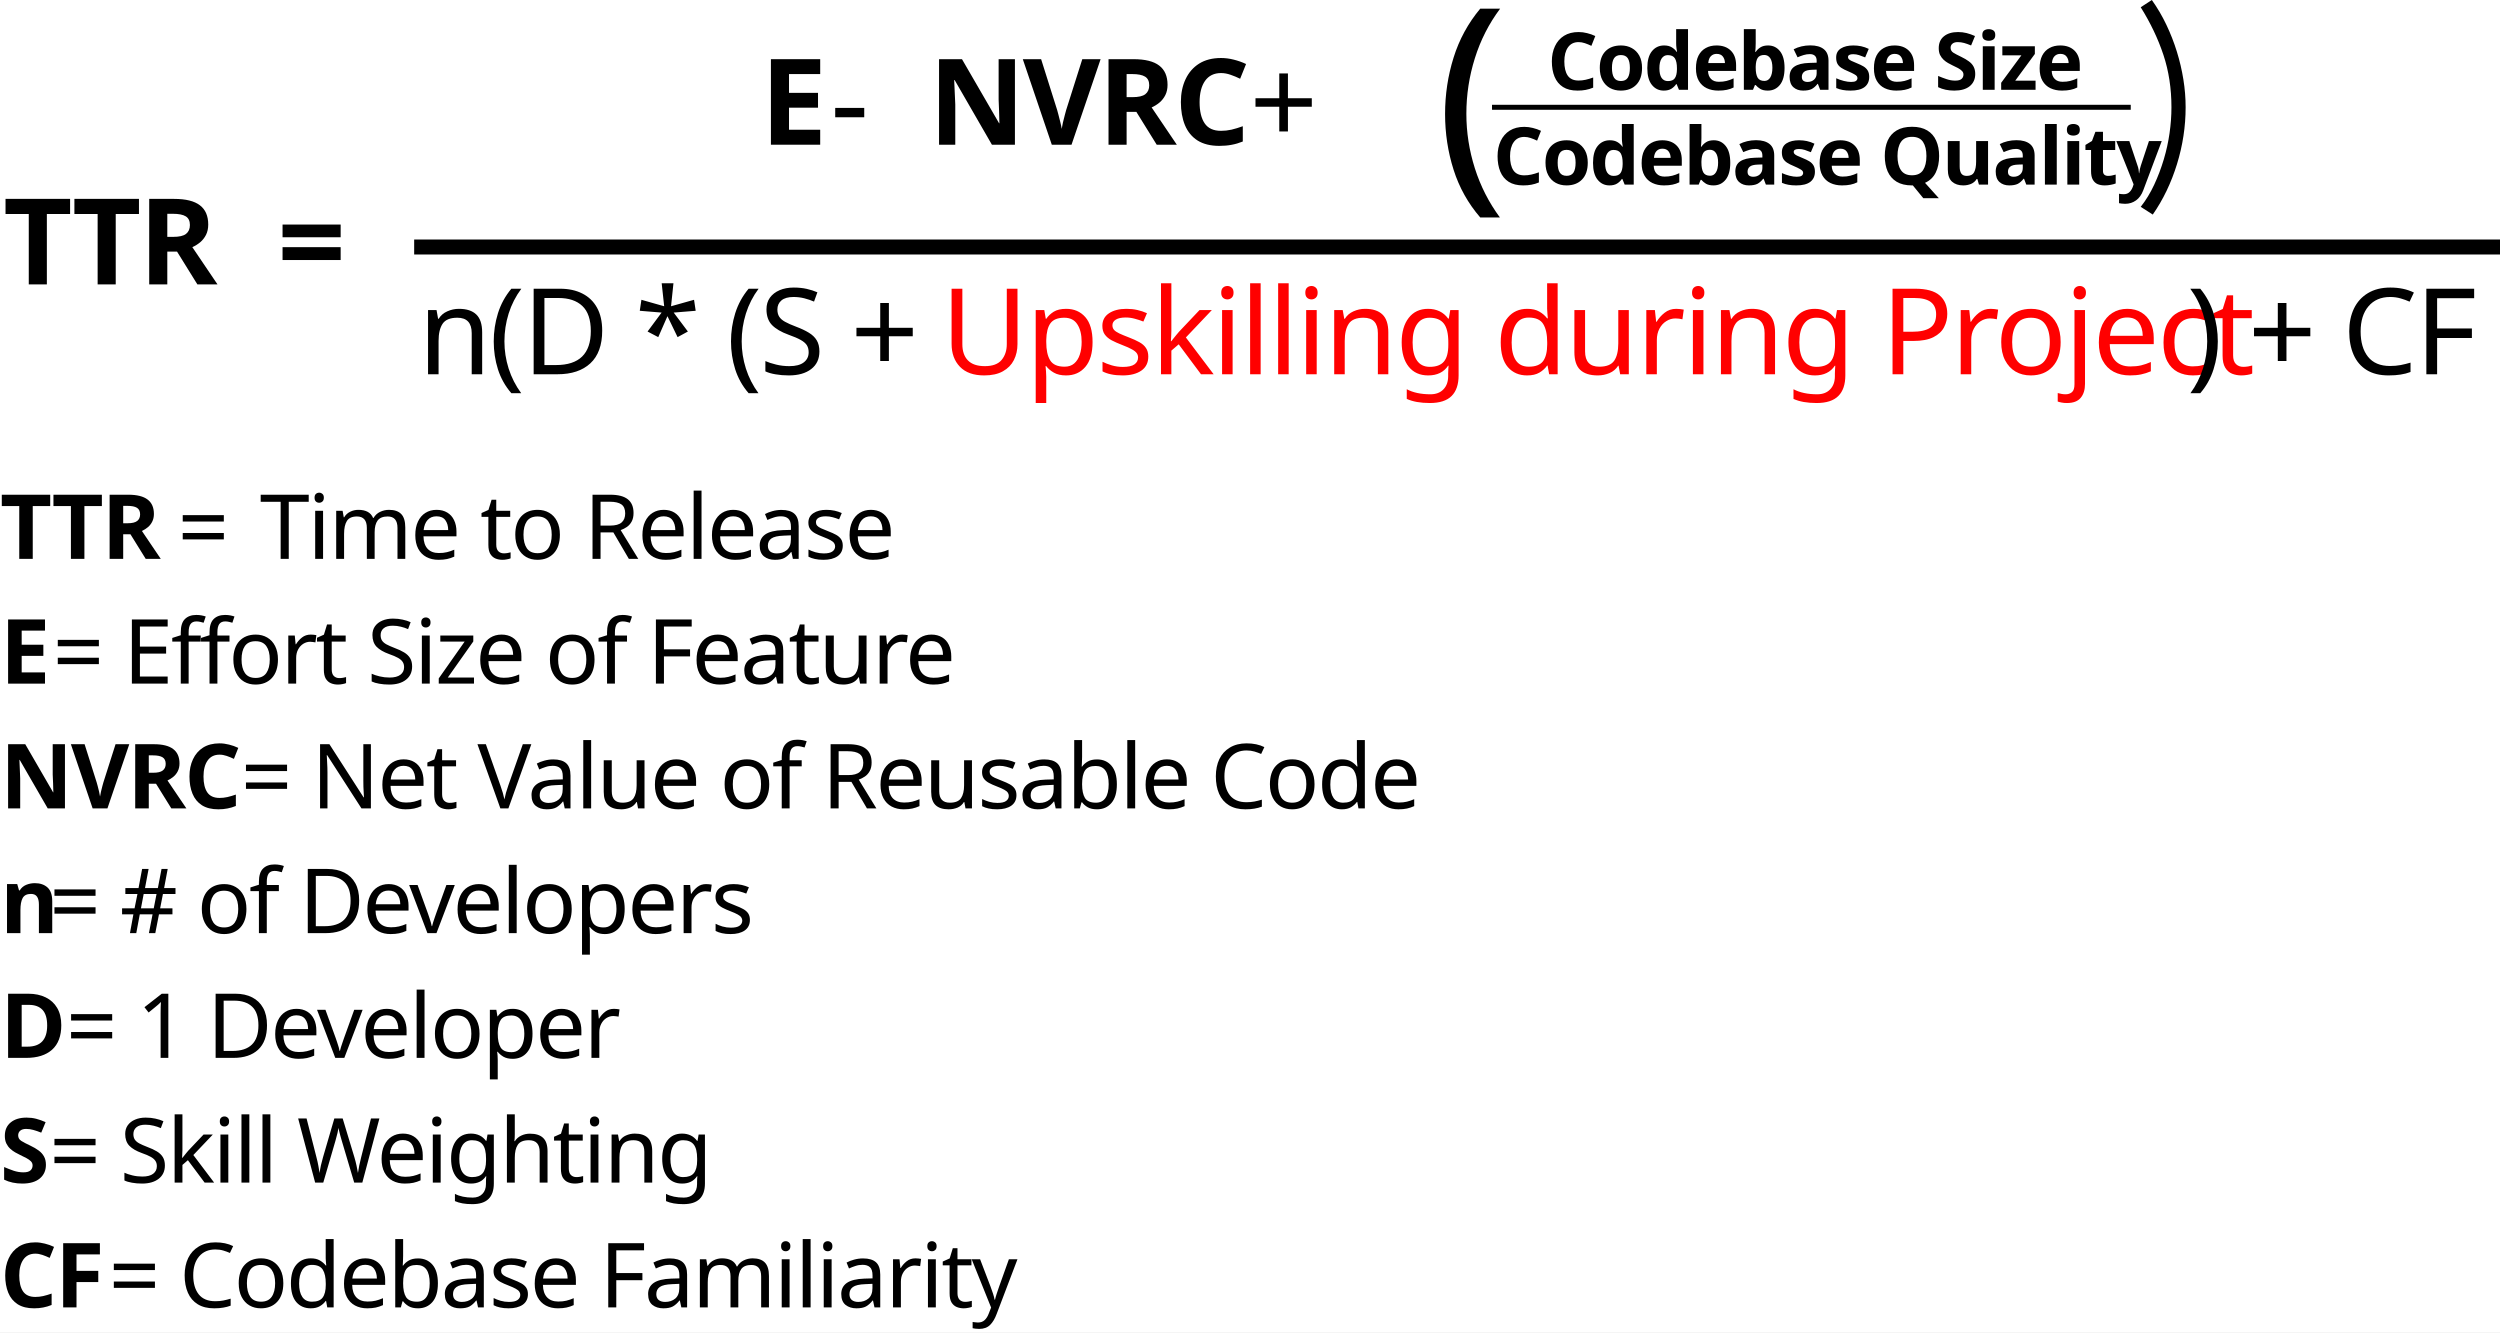
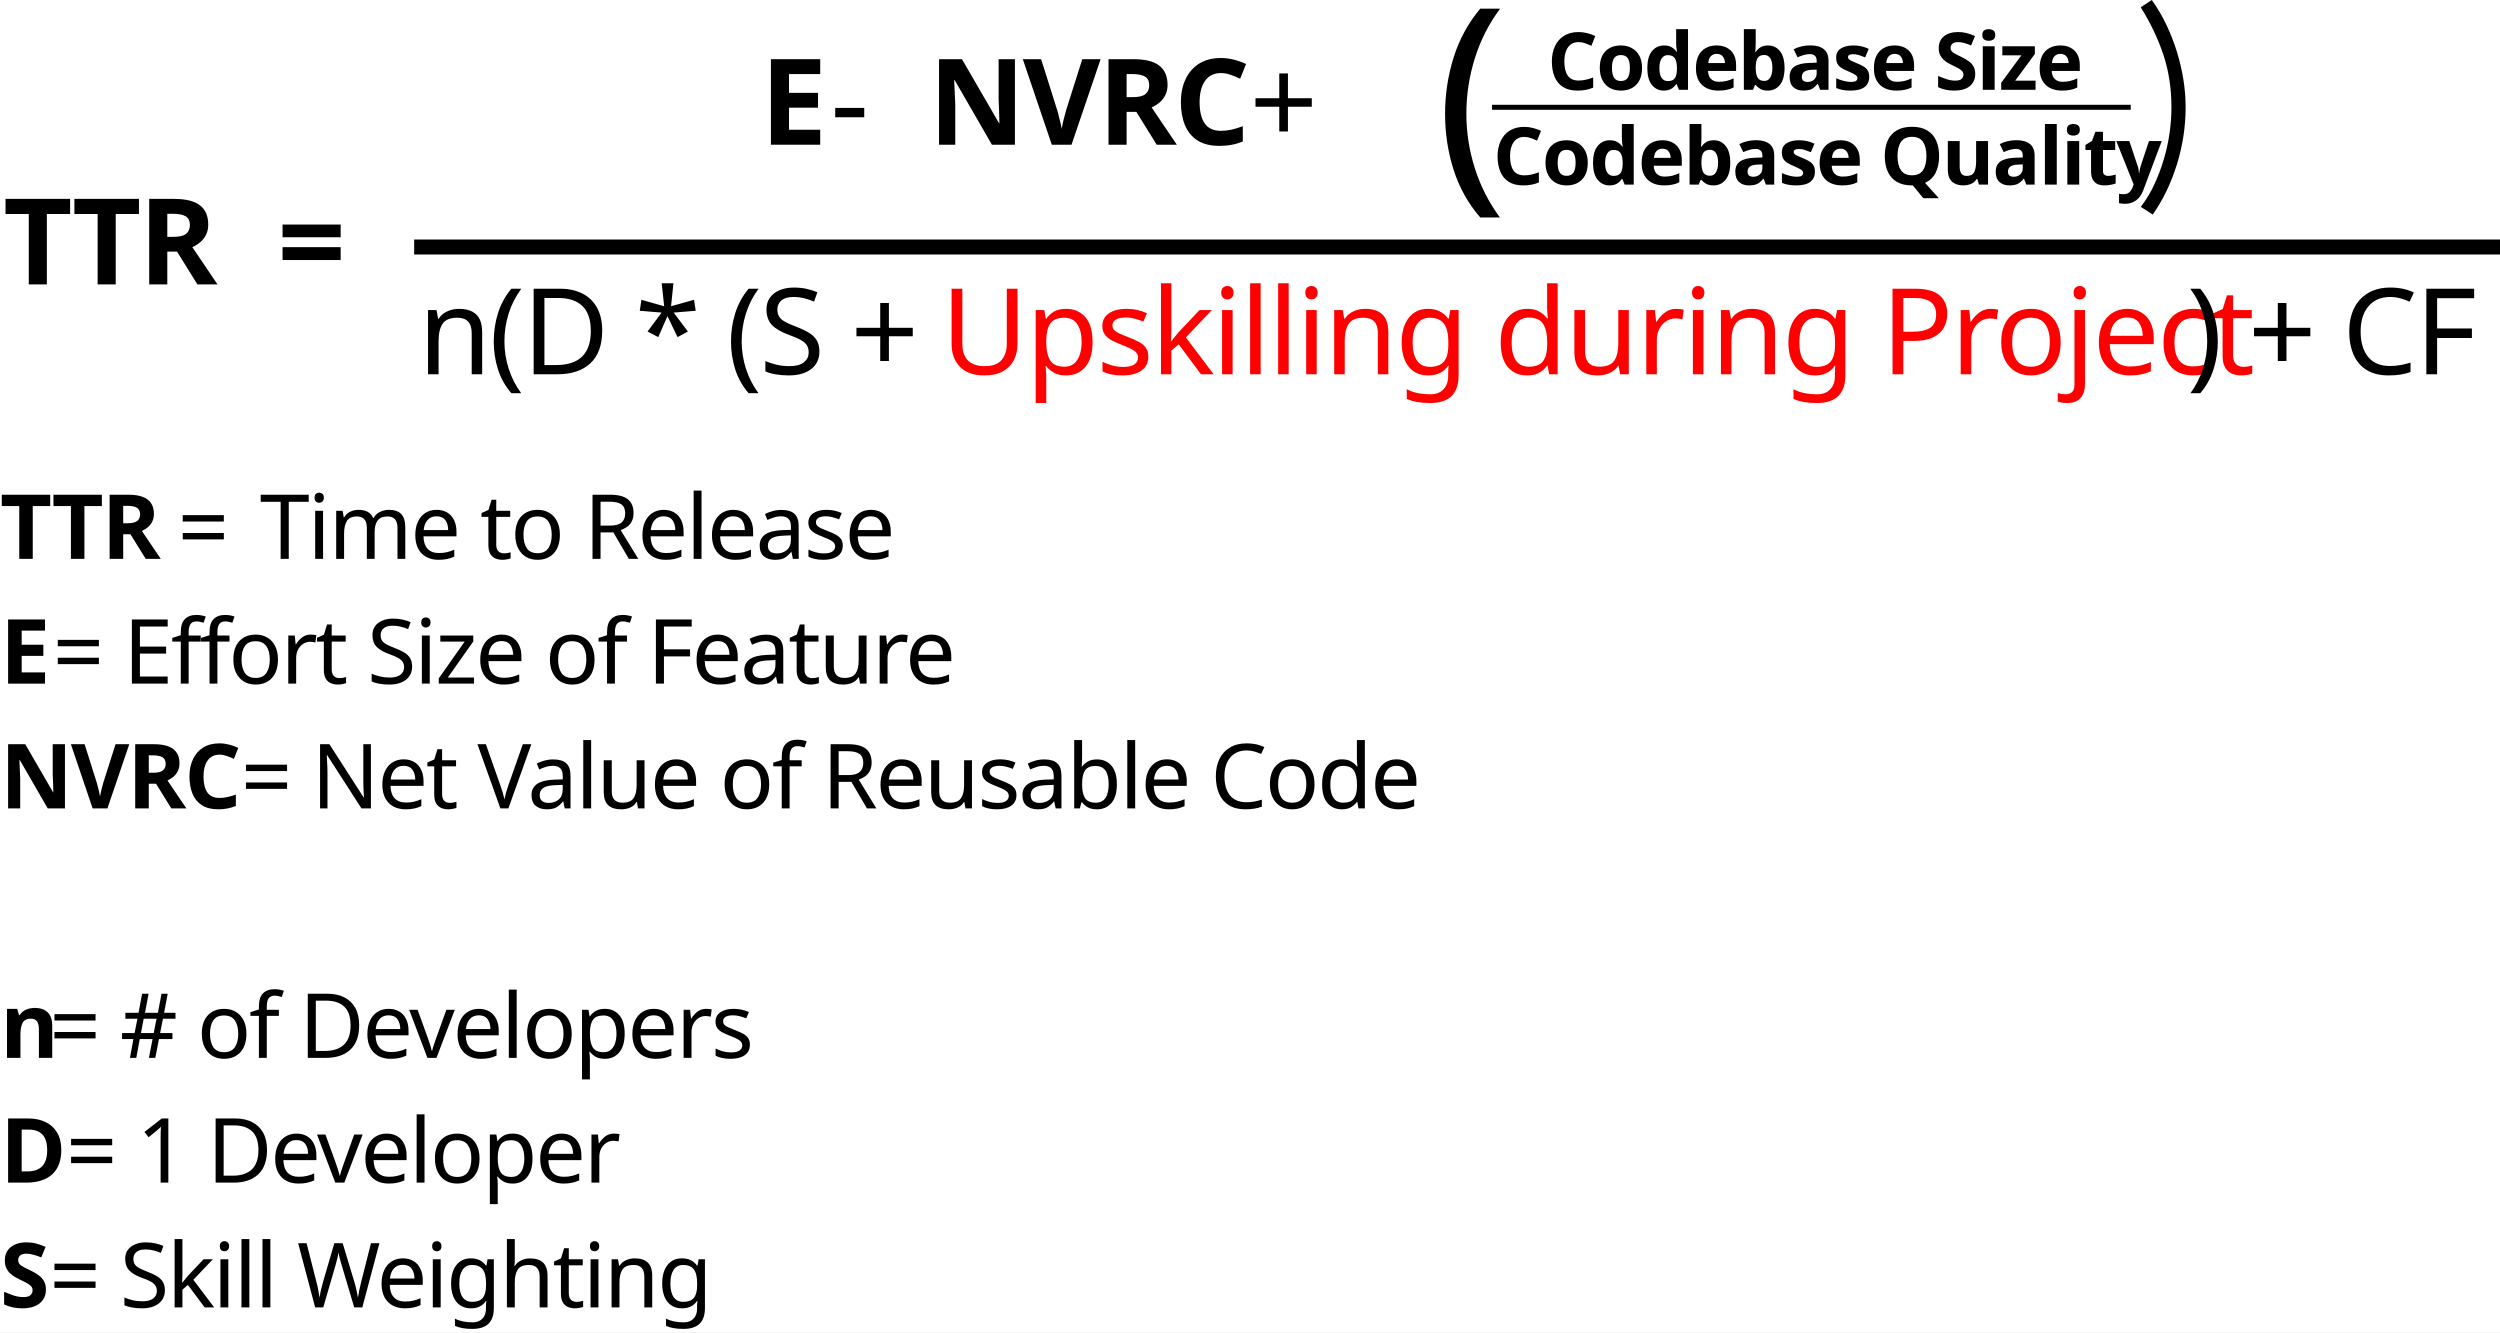
<svg xmlns="http://www.w3.org/2000/svg" width="501px" height="267px" viewBox="0 0 501 267" version="1.1">
  <g id="UpskillingOpportunity" stroke="none" stroke-width="1" fill="none" fill-rule="evenodd">
    <rect fill="#FFFFFF" x="0" y="0" width="501" height="267" />
    <g id="Equation" transform="translate(0, -12)">
      <text id="TTR" font-family="Avenir-Black, Avenir" font-size="24" font-weight="700" letter-spacing="-0.576" fill="#000000">
        <tspan x="0.624" y="69">TTR</tspan>
      </text>
      <text id="n(D-*-(S-+-Upskillin" font-family="Avenir-Roman, Avenir" font-size="24" font-weight="normal" letter-spacing="-0.576">
        <tspan x="83.736" y="87" fill="#000000">n(D * (S + </tspan>
        <tspan x="188.544" y="87" fill="#FF0000">Upskilling during Project</tspan>
        <tspan x="438.216" y="87" fill="#000000">) + CF</tspan>
      </text>
      <rect id="Rectangle" fill="#000000" x="83" y="60" width="418" height="3" />
      <text id="=" font-family="Avenir-Black, Avenir" font-size="24" font-weight="700" letter-spacing="-0.576" fill="#000000">
        <tspan x="55.592" y="69">=</tspan>
      </text>
      <g id="Numerator" transform="translate(146, 0)" fill="#000000">
        <text id="E---NVRC-+" font-family="Avenir-Heavy, Avenir" font-size="24" font-weight="600" letter-spacing="-0.576">
          <tspan x="6.336" y="41">E</tspan>
          <tspan x="20.424" y="41" font-family="Avenir-Roman, Avenir" font-weight="normal"> - </tspan>
          <tspan x="40.032" y="41">NVRC</tspan>
          <tspan x="104.4" y="41" font-family="Avenir-Roman, Avenir" font-weight="normal">  + </tspan>
        </text>
        <rect id="Rectangle-Copy" transform="translate(217, 33.5) scale(1, -1) translate(-217, -33.5) " x="153" y="33" width="128" height="1" />
        <text id="Codebase-Size" font-family="Avenir-Heavy, Avenir" font-size="16" font-weight="600" letter-spacing="-0.384">
          <tspan x="164.072" y="30">Codebase Size</tspan>
        </text>
        <text id="Codebase-Quality" font-family="Avenir-Heavy, Avenir" font-size="16" font-weight="600" letter-spacing="-0.384">
          <tspan x="153.192" y="49">Codebase Quality</tspan>
        </text>
        <text id="(" font-family="Avenir-Light, Avenir" font-size="48" font-weight="300" letter-spacing="-1.152">
          <tspan x="141.672" y="48">(</tspan>
        </text>
        <path d="M289.774,55 L292,53.547 C290.042,50.416 288.526,47.236 287.453,44.008 C286.379,40.78 285.842,37.277 285.842,33.5 C285.842,31.821 285.968,30.094 286.221,28.319 C286.474,26.543 286.861,24.784 287.382,23.041 C287.903,21.297 288.542,19.611 289.3,17.98 C290.058,16.35 290.958,14.873 292,13.55 L292,13.55 L289.584,12 C287.5,15.002 285.882,18.376 284.729,22.12 C283.576,25.865 283,29.658 283,33.5 C283,35.34 283.15,37.196 283.45,39.069 C283.75,40.941 284.184,42.797 284.753,44.637 C285.321,46.477 286.024,48.277 286.861,50.037 C287.697,51.796 288.668,53.45 289.774,55 L289.774,55 Z" id="(" fill-rule="nonzero" transform="translate(287.5, 33.5) rotate(-180) translate(-287.5, -33.5) " />
      </g>
    </g>
    <text id="TTR-=-Time-to-Releas" font-family="Avenir-Heavy, Avenir" font-size="18" font-weight="600" letter-spacing="-0.432" fill="#000000">
      <tspan x="0" y="112">TTR </tspan>
      <tspan x="35.604" y="112" font-family="Avenir-Book, Avenir" font-weight="normal">=</tspan>
      <tspan x="47.16" y="112"> </tspan>
      <tspan x="52.056" y="112" font-family="Avenir-Roman, Avenir" font-weight="normal">Time to Release</tspan>
      <tspan x="0" y="137">E</tspan>
      <tspan x="10.566" y="137" font-family="Avenir-Roman, Avenir" font-weight="normal"> = Effort Size of Feature</tspan>
      <tspan x="0" y="162">NVRC</tspan>
      <tspan x="48.276" y="162" font-family="Avenir-Roman, Avenir" font-weight="normal"> = Net Value of Reusable Code</tspan>
-       <tspan x="0" y="187">n</tspan>
-       <tspan x="9.9" y="187" font-family="Avenir-Roman, Avenir" font-weight="normal"> = # of Developers</tspan>
-       <tspan x="0" y="212">D</tspan>
-       <tspan x="13.23" y="212" font-family="Avenir-Roman, Avenir" font-weight="normal"> = 1 Developer</tspan>
-       <tspan x="0" y="237">S</tspan>
-       <tspan x="9.9" y="237" font-family="Avenir-Roman, Avenir" font-weight="normal"> = Skill Weighting</tspan>
-       <tspan x="0" y="262">CF</tspan>
-       <tspan x="21.798" y="262" font-family="Avenir-Roman, Avenir" font-weight="normal"> = Codebase Familiarity</tspan>
+       <tspan x="0" y="187" font-family="Avenir-Roman, Avenir" font-weight="normal" />
+       <tspan x="0" y="212">n</tspan>
+       <tspan x="9.9" y="212" font-family="Avenir-Roman, Avenir" font-weight="normal"> = # of Developers</tspan>
+       <tspan x="0" y="237">D</tspan>
+       <tspan x="13.23" y="237" font-family="Avenir-Roman, Avenir" font-weight="normal"> = 1 Developer</tspan>
+       <tspan x="0" y="262">S</tspan>
+       <tspan x="9.9" y="262" font-family="Avenir-Roman, Avenir" font-weight="normal"> = Skill Weighting</tspan>
+       <tspan x="0" y="287">CF</tspan>
+       <tspan x="21.798" y="287" font-family="Avenir-Roman, Avenir" font-weight="normal"> = Codebase Familiarity</tspan>
    </text>
  </g>
</svg>
